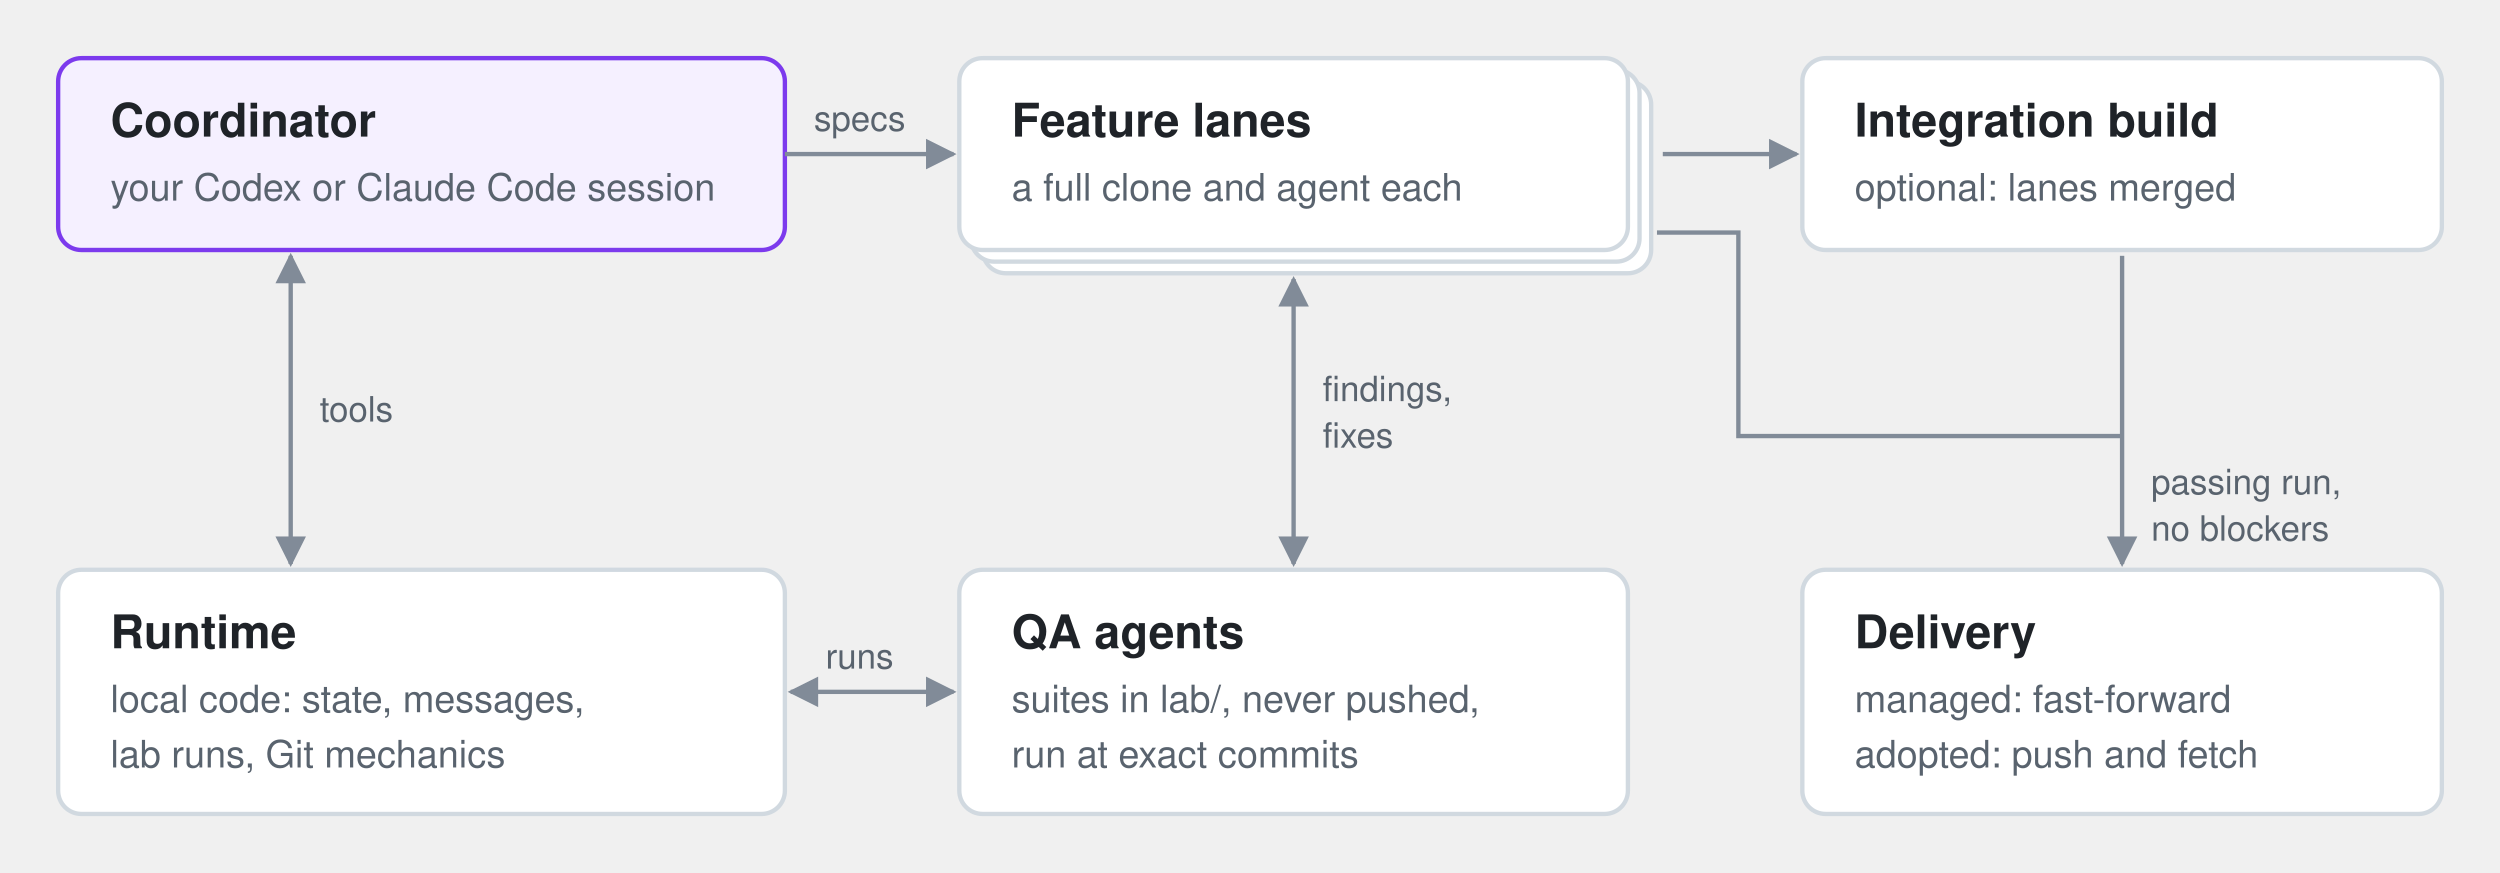
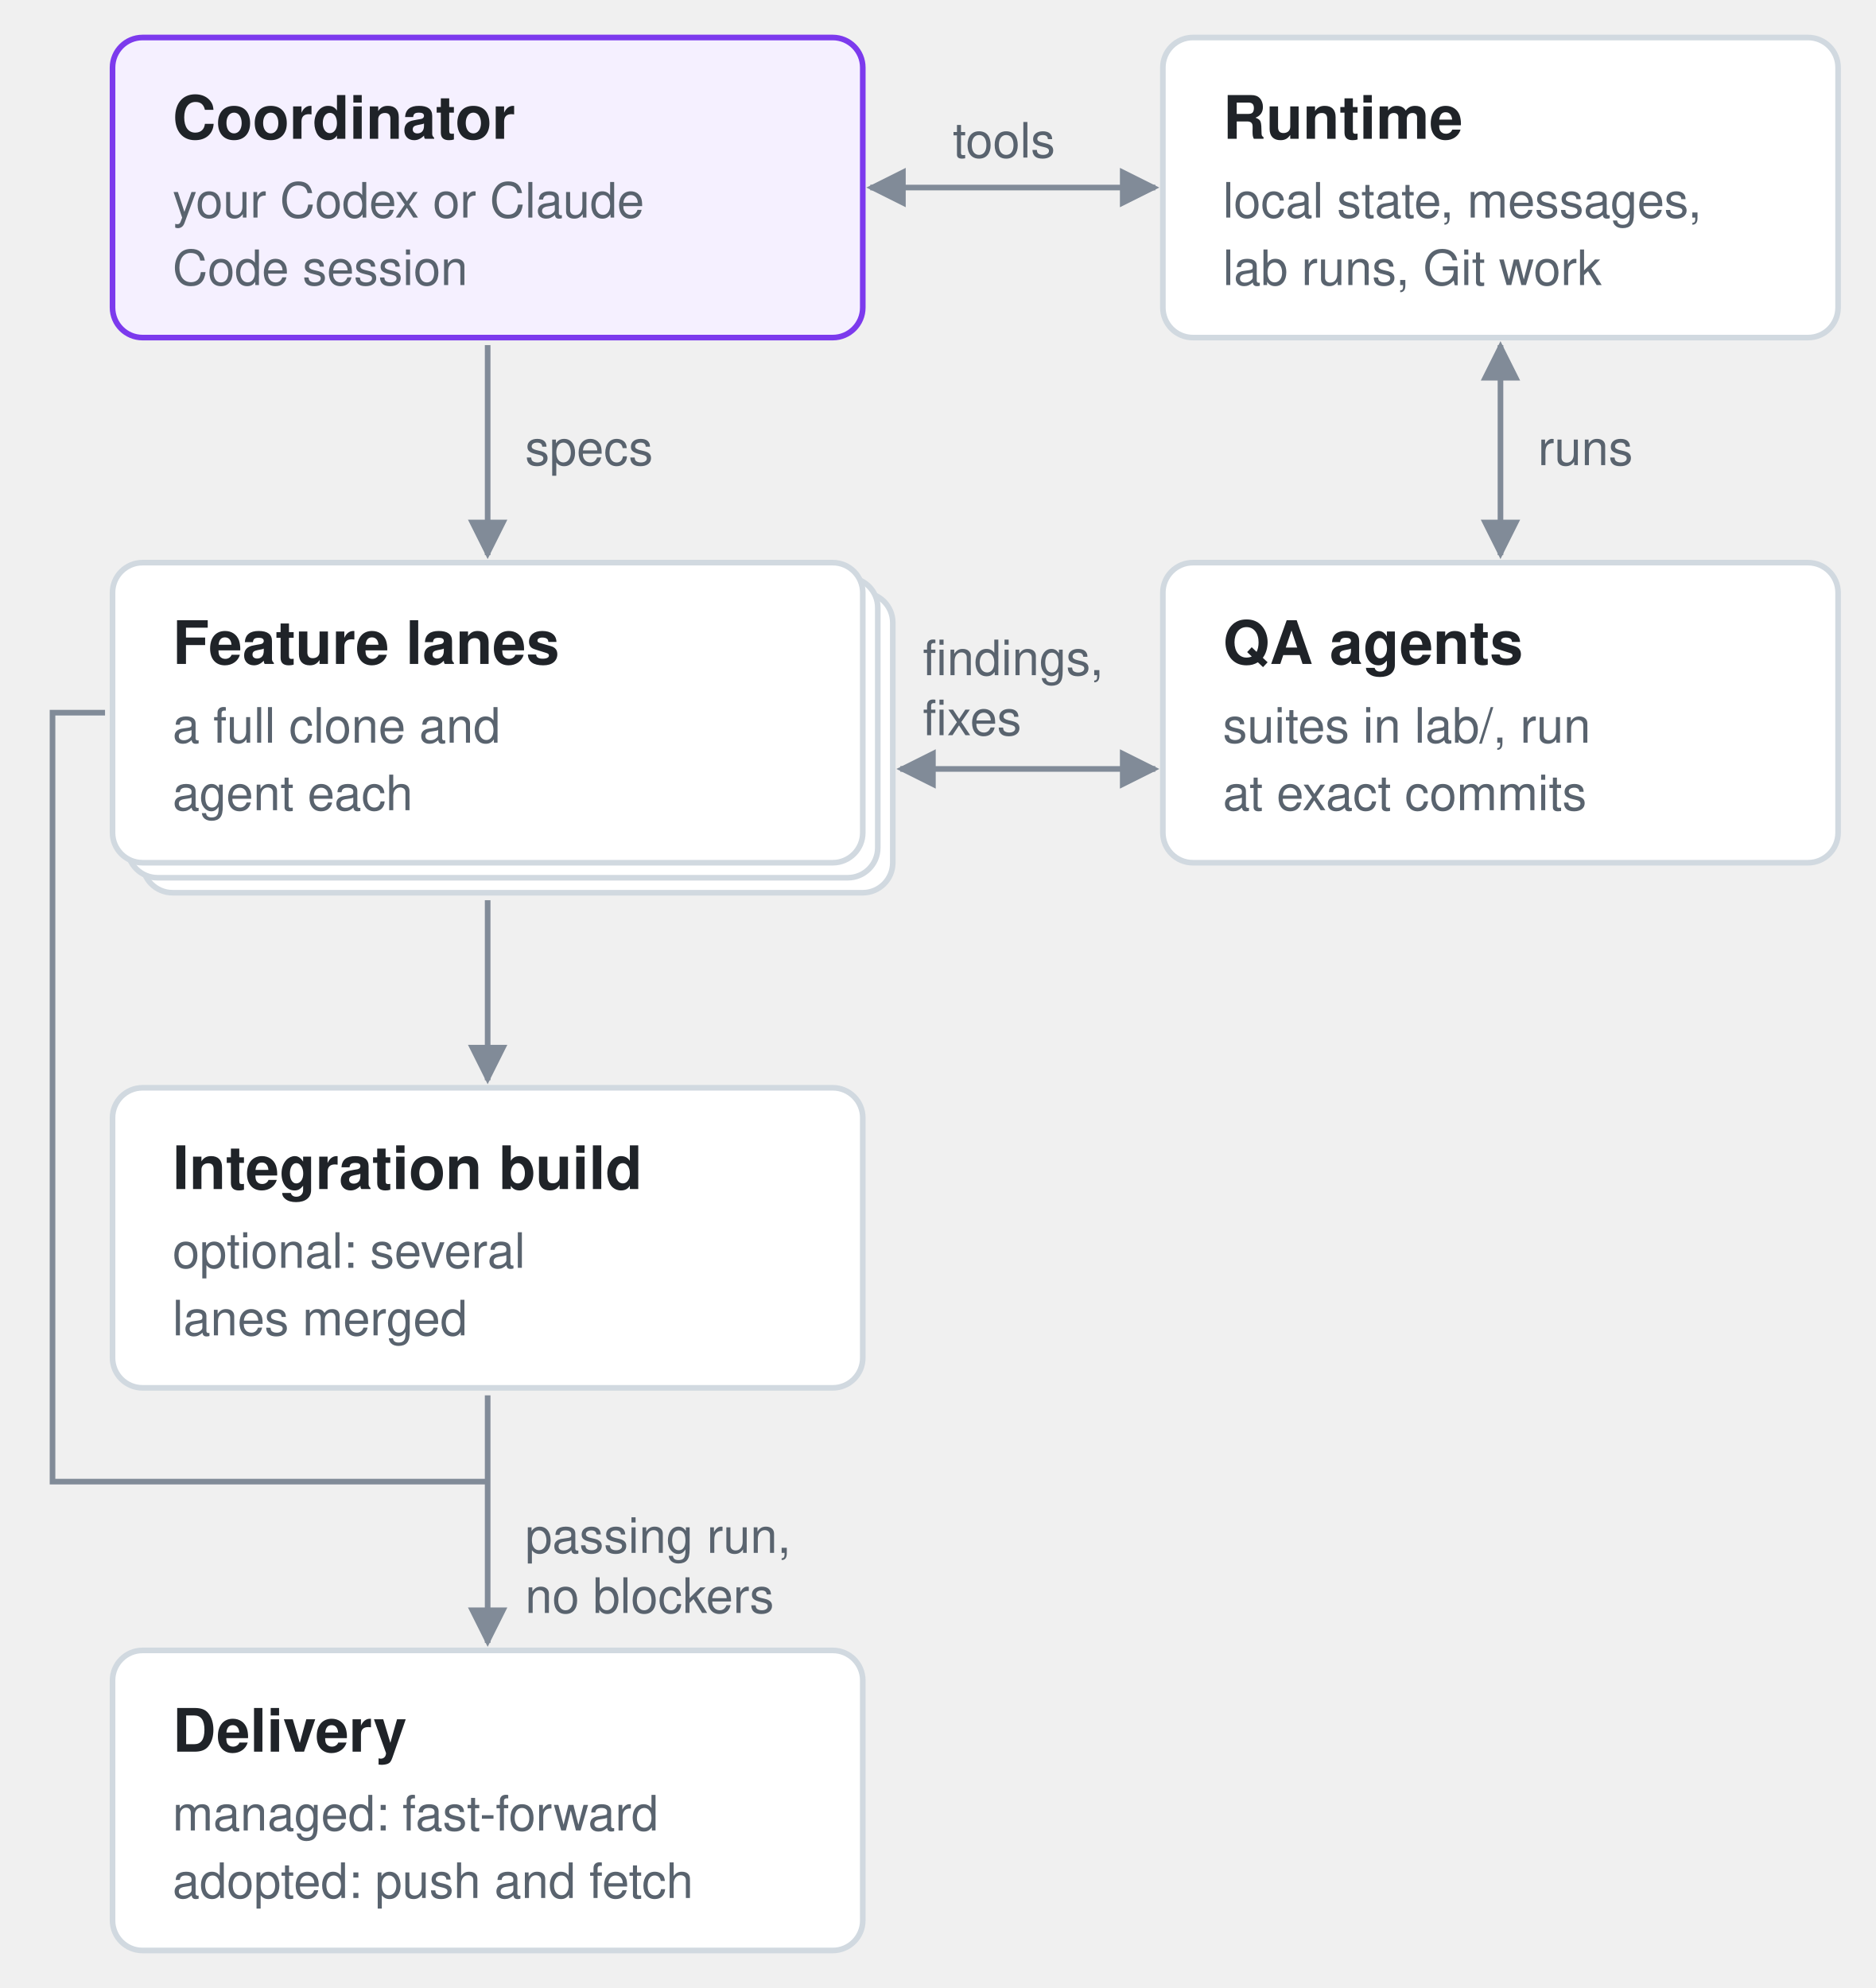
- <svg xmlns="http://www.w3.org/2000/svg" viewBox="0 0 860 300" width="860" height="300" role="img" aria-labelledby="title desc">
+ <svg xmlns="http://www.w3.org/2000/svg" viewBox="0 0 500 530" width="500" height="530" role="img" aria-labelledby="title desc">
  <defs>
    <marker id="arrow" viewBox="0 0 10 10" refX="9" refY="5" markerWidth="7" markerHeight="7" orient="auto-start-reverse">
      <path class="head" d="M0 0L10 5L0 10z" />
    </marker>
  </defs>
  <style>
    text { font-family: -apple-system, BlinkMacSystemFont, "Segoe UI", Helvetica, Arial, sans-serif; fill: #1f2328; }
    .title { font-size: 16px; font-weight: 600; }
    .sub { font-size: 13px; fill: #59636e; }
-     .label { font-size: 12px; fill: #59636e; }
+     .label { font-size: 13px; fill: #59636e; }
    .box { fill: #ffffff; stroke: #d1d9e0; stroke-width: 1.5; }
    .accent { fill: #f5f0ff; stroke: #7c3aed; stroke-width: 1.5; }
    .line { fill: none; stroke: #818b98; stroke-width: 1.5; }
    .head { fill: #818b98; }
    @media (prefers-color-scheme: dark) {
      text { fill: #f0f6fc; }
      .sub, .label { fill: #9198a1; }
      .box { fill: #151b23; stroke: #3d444d; }
      .accent { fill: #221a38; stroke: #a78bfa; }
      .line { stroke: #9198a1; }
      .head { fill: #9198a1; }
    }
  </style>
-   <rect class="accent" x="20" y="20" width="250" height="66" rx="8" />
-   <text class="title" x="38" y="47">Coordinator</text>
-   <text class="sub" x="38" y="69">your Codex or Claude Code session</text>
-   <rect class="box" x="20" y="196" width="250" height="84" rx="8" />
-   <text class="title" x="38" y="223">Runtime</text>
-   <text class="sub" x="38" y="245">local code: state, messages,</text>
-   <text class="sub" x="38" y="264">lab runs, Git mechanics</text>
-   <rect class="box" x="338" y="28" width="230" height="66" rx="8" />
-   <rect class="box" x="334" y="24" width="230" height="66" rx="8" />
-   <rect class="box" x="330" y="20" width="230" height="66" rx="8" />
-   <text class="title" x="348" y="47">Feature lanes</text>
-   <text class="sub" x="348" y="69">a full clone and agent each</text>
-   <rect class="box" x="330" y="196" width="230" height="84" rx="8" />
-   <text class="title" x="348" y="223">QA agents</text>
-   <text class="sub" x="348" y="245">suites in lab/, never pushed,</text>
-   <text class="sub" x="348" y="264">run at exact commits</text>
-   <rect class="box" x="620" y="20" width="220" height="66" rx="8" />
-   <text class="title" x="638" y="47">Integration build</text>
-   <text class="sub" x="638" y="69">optional: lanes merged</text>
-   <rect class="box" x="620" y="196" width="220" height="84" rx="8" />
-   <text class="title" x="638" y="223">Delivery</text>
-   <text class="sub" x="638" y="245">managed: fast-forward</text>
-   <text class="sub" x="638" y="264">adopted: push and fetch</text>
-   <path class="line" d="M270 53H328" marker-end="url(#arrow)" />
-   <text class="label" x="280" y="45">specs</text>
-   <path class="line" d="M100 88V194" marker-start="url(#arrow)" marker-end="url(#arrow)" />
-   <text class="label" x="110" y="145">tools</text>
-   <path class="line" d="M272 238H328" marker-start="url(#arrow)" marker-end="url(#arrow)" />
-   <text class="label" x="284" y="230">runs</text>
-   <path class="line" d="M445 96V194" marker-start="url(#arrow)" marker-end="url(#arrow)" />
-   <text class="label" x="455" y="138">findings,</text>
-   <text class="label" x="455" y="154">fixes</text>
-   <path class="line" d="M572 53H618" marker-end="url(#arrow)" />
-   <path class="line" d="M570 80H598V150H730" />
-   <path class="line" d="M730 88V194" marker-end="url(#arrow)" />
-   <text class="label" x="740" y="170">passing run,</text>
-   <text class="label" x="740" y="186">no blockers</text>
+   <rect class="accent" x="30" y="10" width="200" height="80" rx="8" />
+   <text class="title" x="46" y="37">Coordinator</text>
+   <text class="sub" x="46" y="58">your Codex or Claude</text>
+   <text class="sub" x="46" y="76">Code session</text>
+   <rect class="box" x="310" y="10" width="180" height="80" rx="8" />
+   <text class="title" x="326" y="37">Runtime</text>
+   <text class="sub" x="326" y="58">local state, messages,</text>
+   <text class="sub" x="326" y="76">lab runs, Git work</text>
+   <rect class="box" x="38" y="158" width="200" height="80" rx="8" />
+   <rect class="box" x="34" y="154" width="200" height="80" rx="8" />
+   <rect class="box" x="30" y="150" width="200" height="80" rx="8" />
+   <text class="title" x="46" y="177">Feature lanes</text>
+   <text class="sub" x="46" y="198">a full clone and</text>
+   <text class="sub" x="46" y="216">agent each</text>
+   <rect class="box" x="310" y="150" width="180" height="80" rx="8" />
+   <text class="title" x="326" y="177">QA agents</text>
+   <text class="sub" x="326" y="198">suites in lab/, run</text>
+   <text class="sub" x="326" y="216">at exact commits</text>
+   <rect class="box" x="30" y="290" width="200" height="80" rx="8" />
+   <text class="title" x="46" y="317">Integration build</text>
+   <text class="sub" x="46" y="338">optional: several</text>
+   <text class="sub" x="46" y="356">lanes merged</text>
+   <rect class="box" x="30" y="440" width="200" height="80" rx="8" />
+   <text class="title" x="46" y="467">Delivery</text>
+   <text class="sub" x="46" y="488">managed: fast-forward</text>
+   <text class="sub" x="46" y="506">adopted: push and fetch</text>
+   <path class="line" d="M130 92V148" marker-end="url(#arrow)" />
+   <text class="label" x="140" y="124">specs</text>
+   <path class="line" d="M232 50H308" marker-start="url(#arrow)" marker-end="url(#arrow)" />
+   <text class="label" x="254" y="42">tools</text>
+   <path class="line" d="M400 92V148" marker-start="url(#arrow)" marker-end="url(#arrow)" />
+   <text class="label" x="410" y="124">runs</text>
+   <path class="line" d="M240 205H308" marker-start="url(#arrow)" marker-end="url(#arrow)" />
+   <text class="label" x="246" y="180">findings,</text>
+   <text class="label" x="246" y="196">fixes</text>
+   <path class="line" d="M130 240V288" marker-end="url(#arrow)" />
+   <path class="line" d="M28 190H14V395H130" />
+   <path class="line" d="M130 372V438" marker-end="url(#arrow)" />
+   <text class="label" x="140" y="414">passing run,</text>
+   <text class="label" x="140" y="430">no blockers</text>
</svg>
